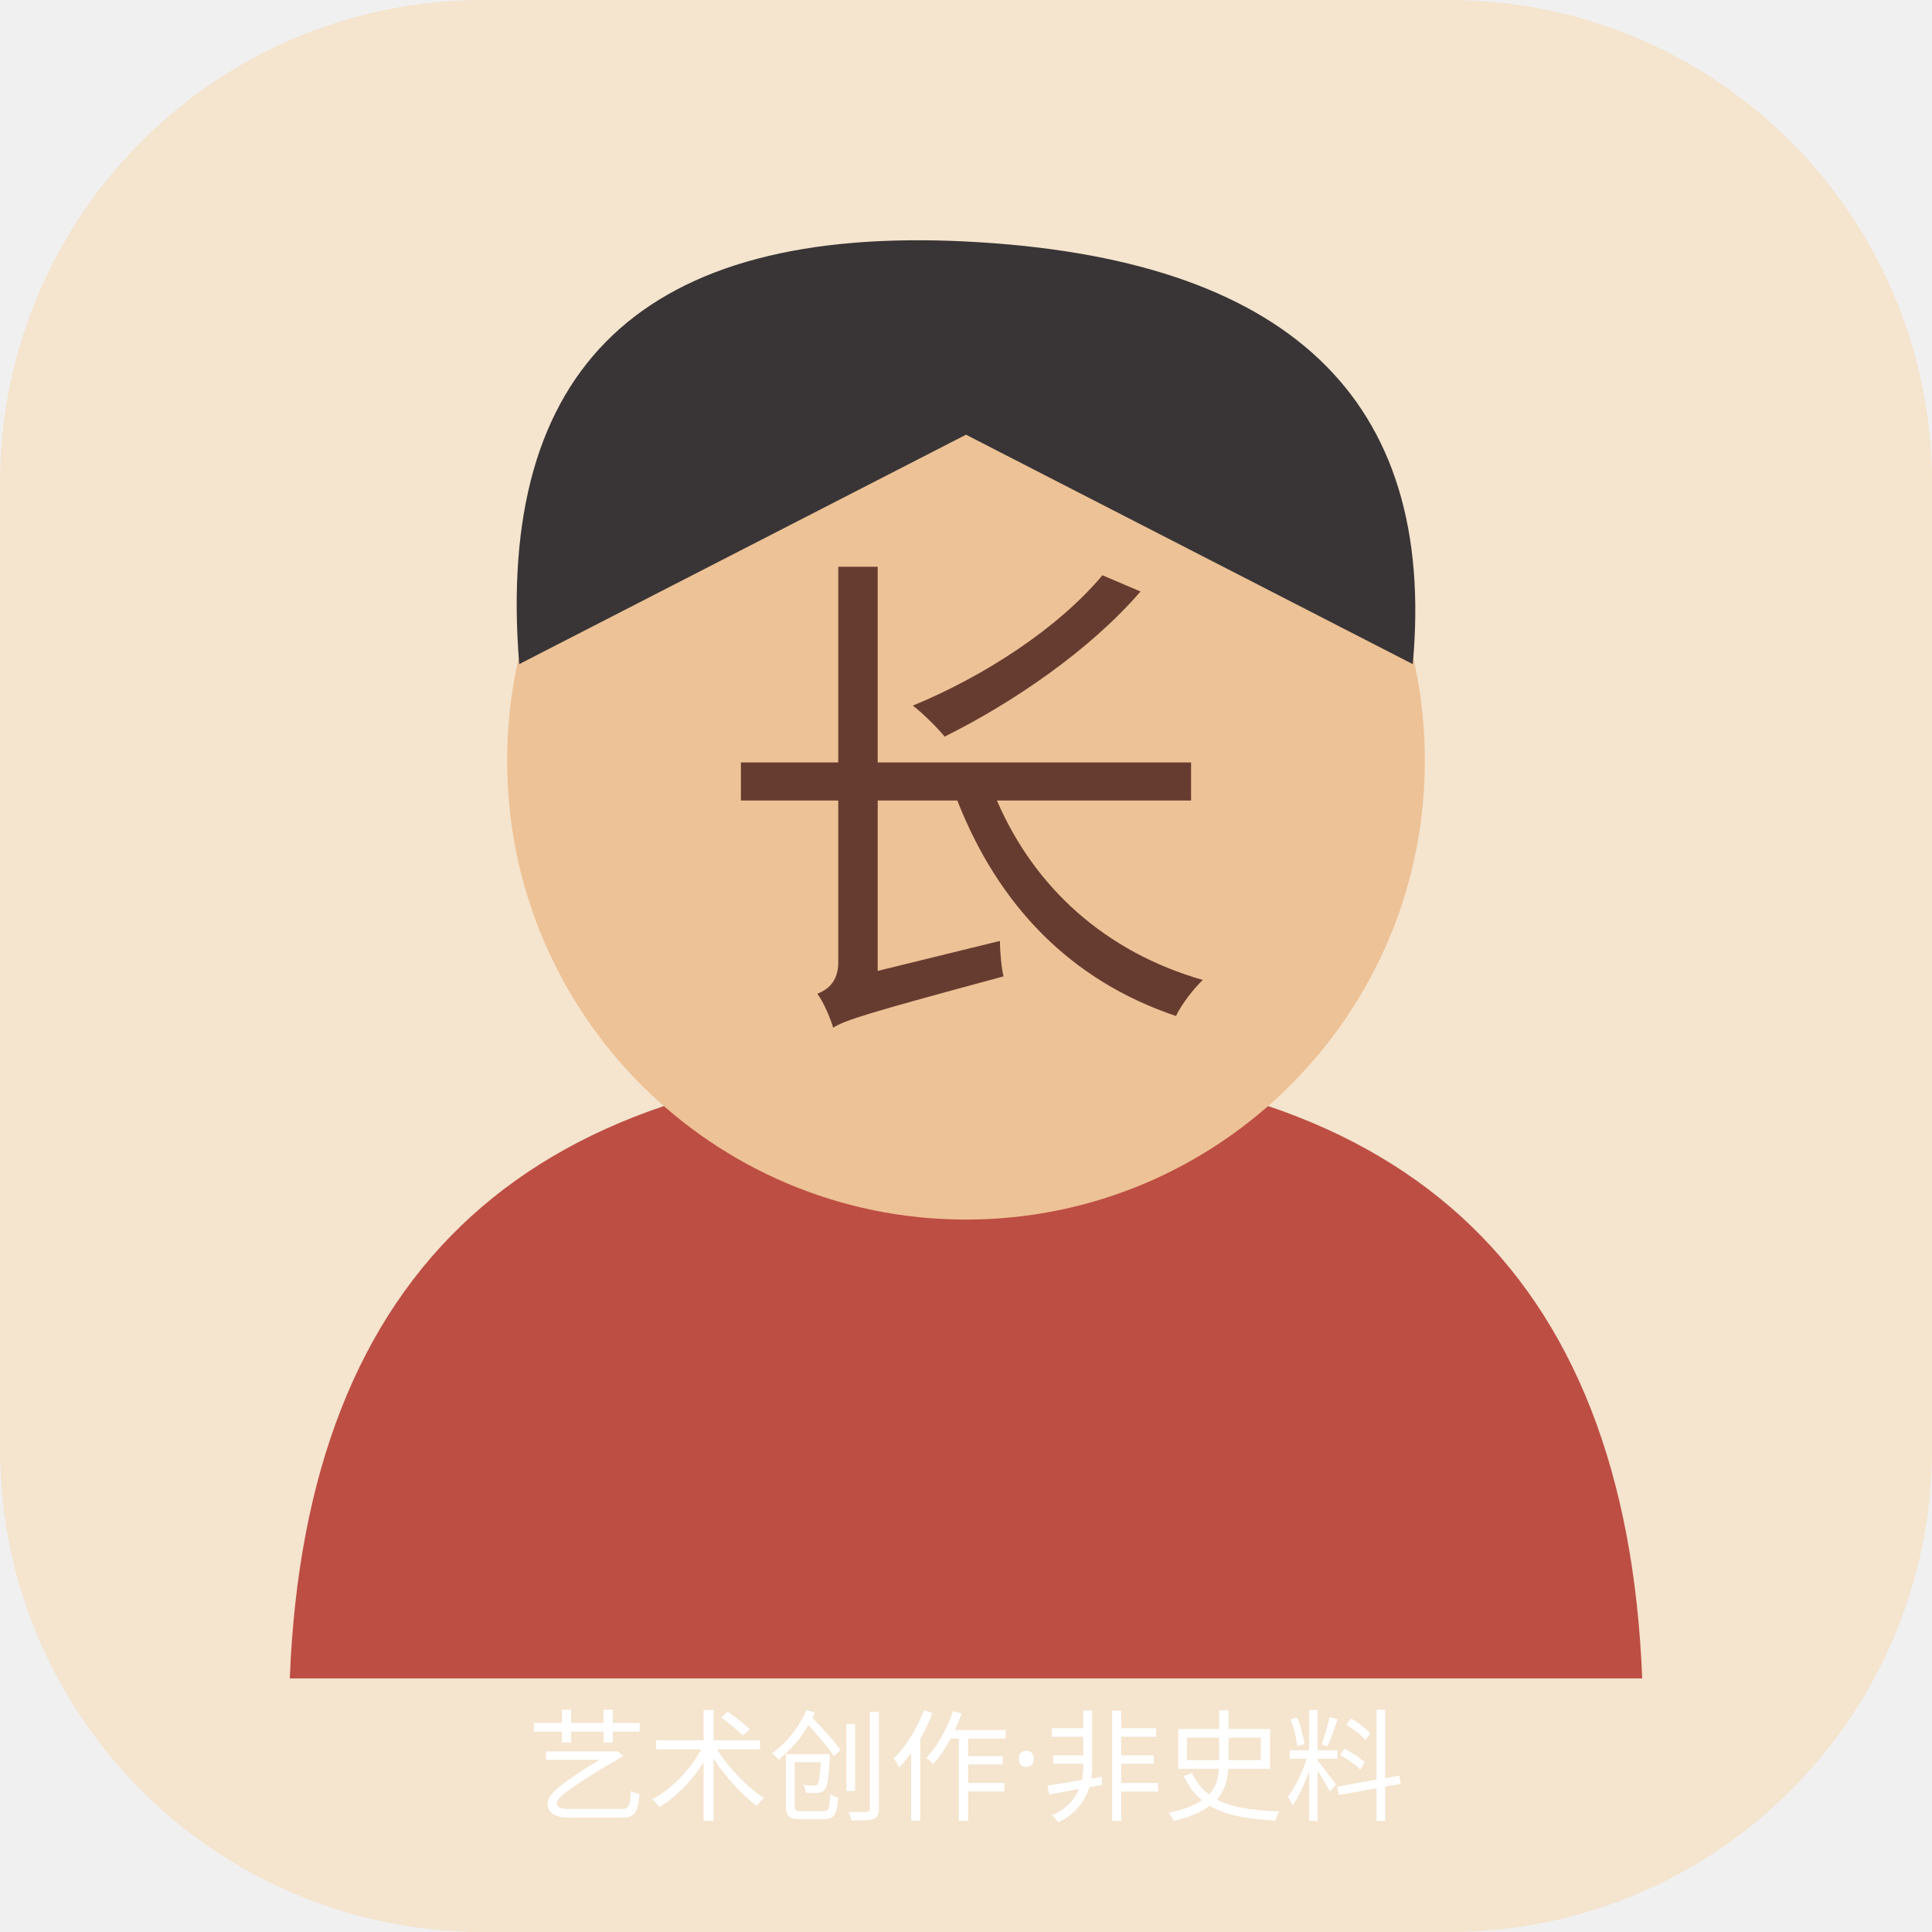
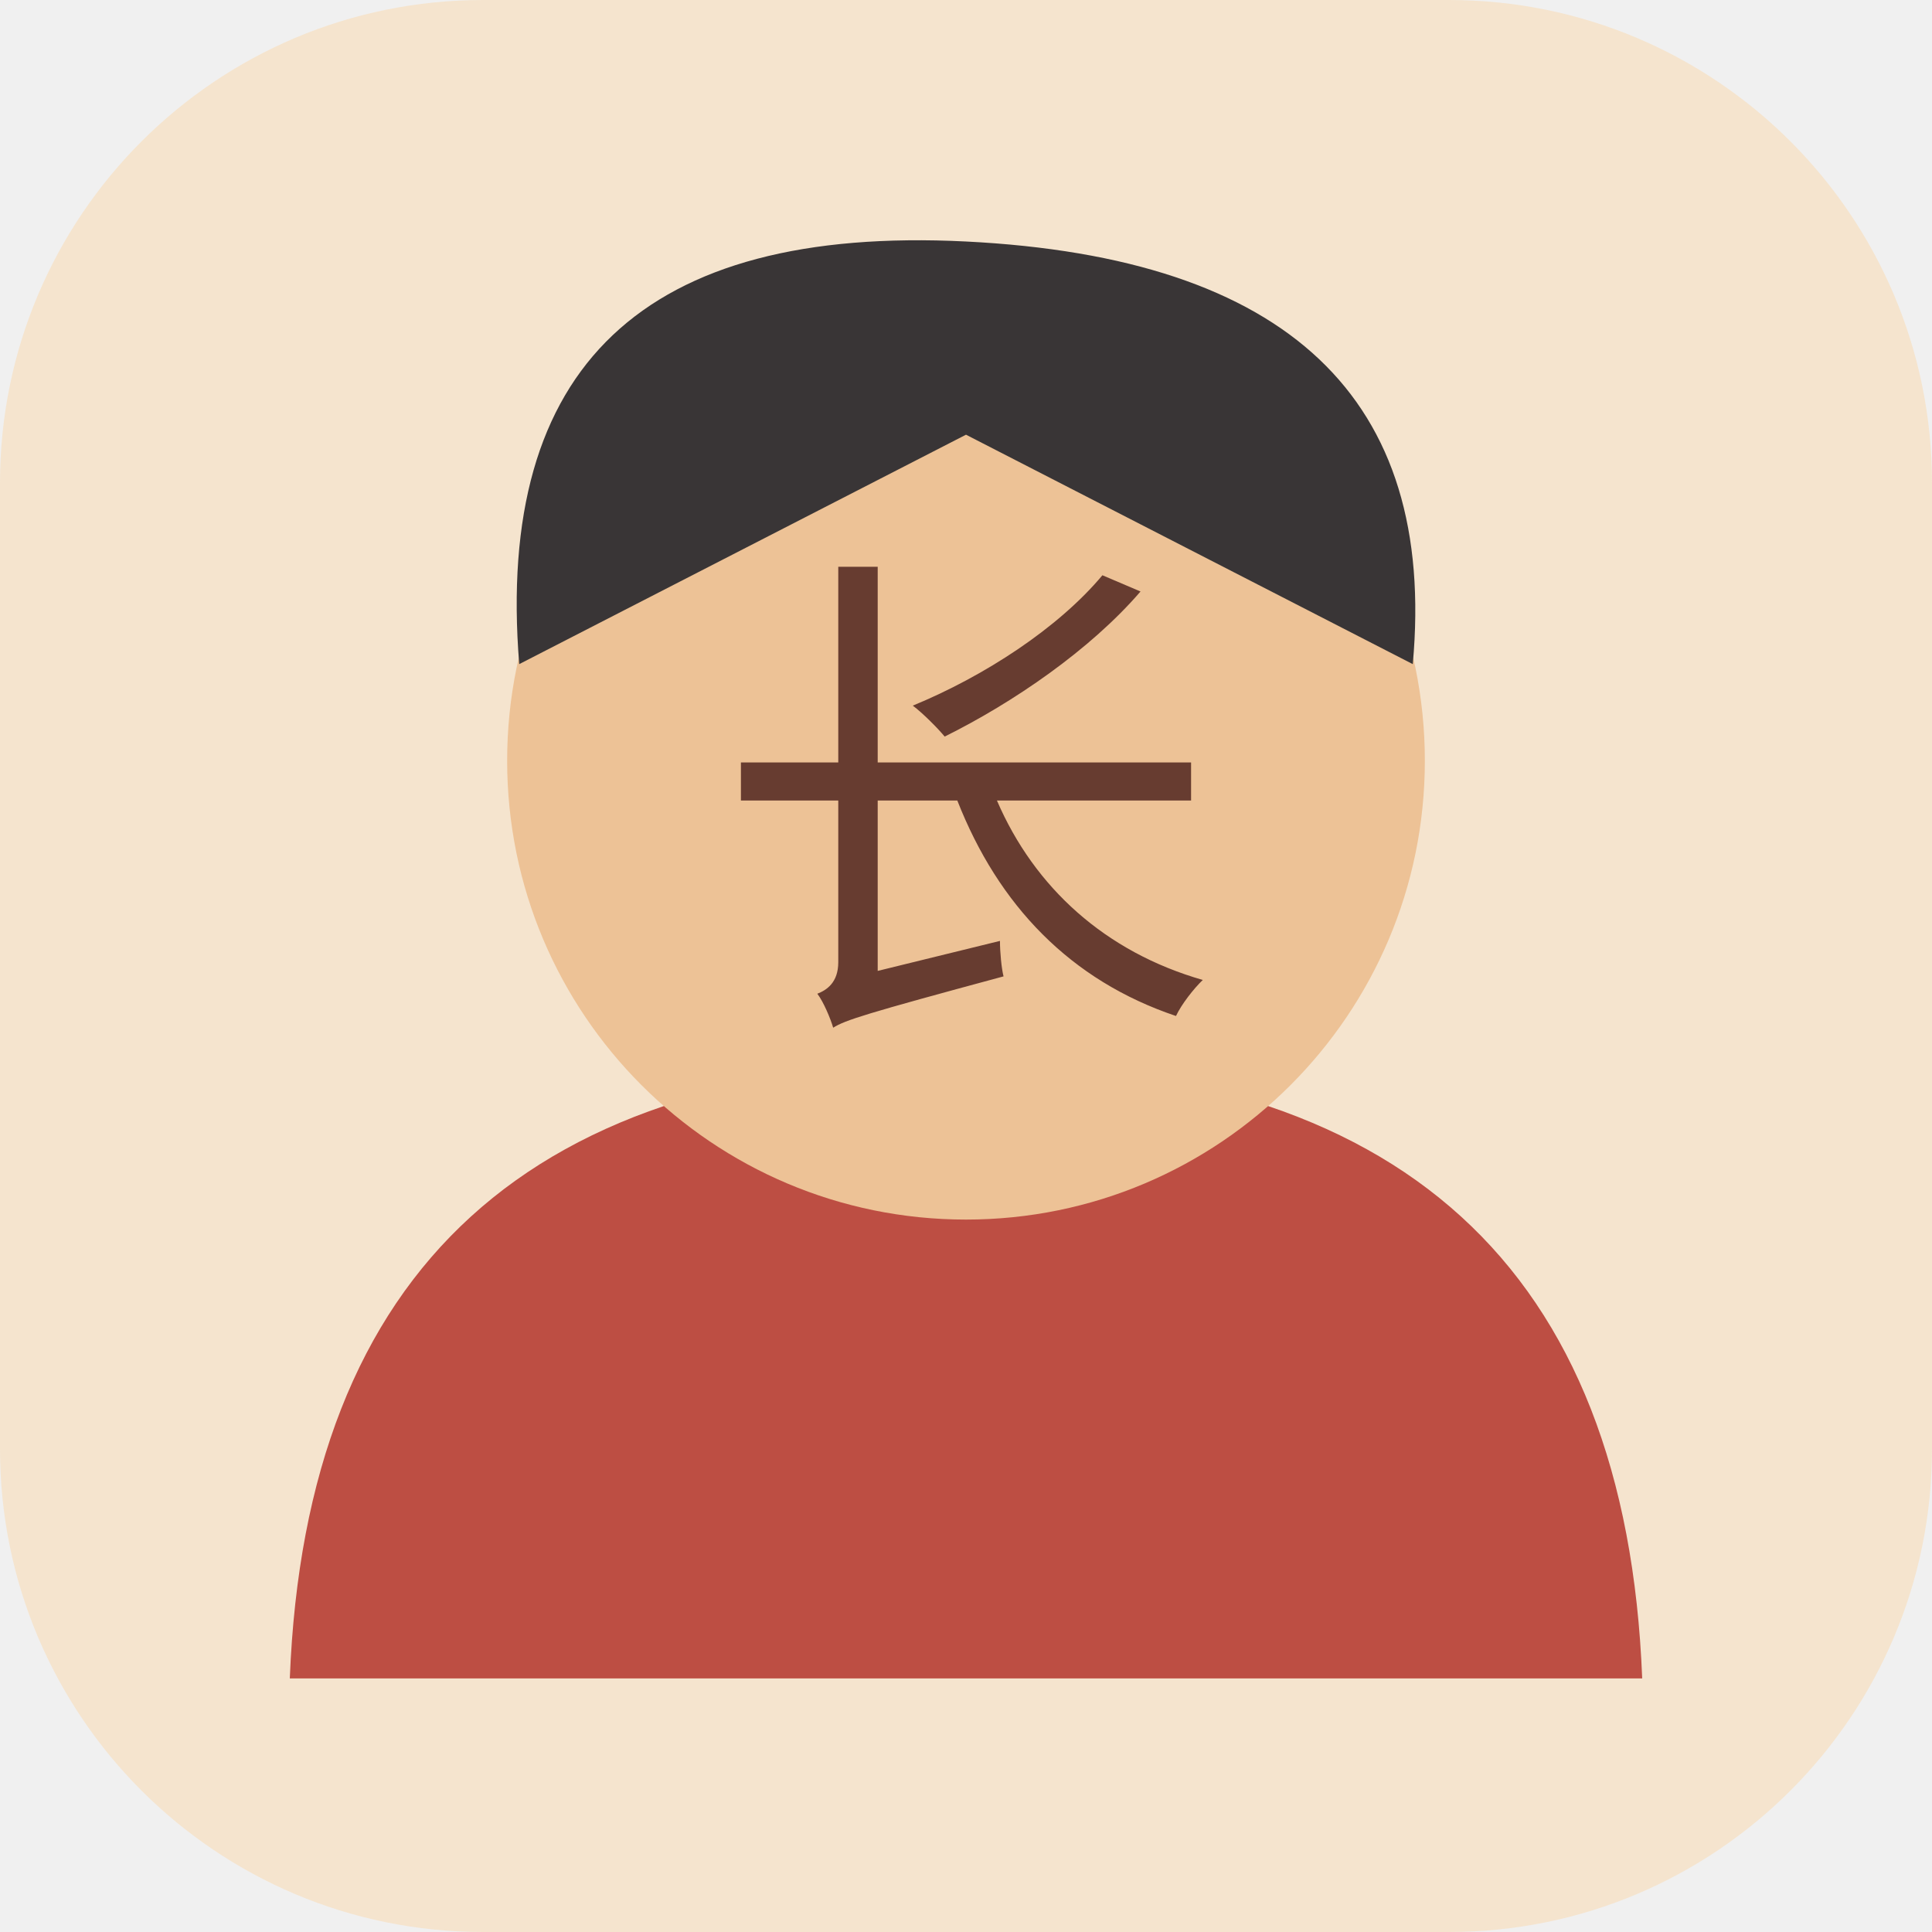
<svg xmlns="http://www.w3.org/2000/svg" viewBox="0 0 160 160">
  <rect width="160" height="160" rx="40" fill="#f5e4ce" />
  <path d="M24 139Q26 88 80 88T136 139" fill="#bd4e43" />
  <circle cx="80" cy="63" r="38" fill="#edc296" />
  <path d="M43 55Q40 18 80 20T117 55L80 36Z" fill="#393536" />
  <text x="80" y="82" text-anchor="middle" font-family="sans-serif" font-size="42" fill="#673c30">长</text>
-   <text x="80" y="150" text-anchor="middle" font-family="sans-serif" font-size="10" fill="#fff">艺术创作·非史料</text>
</svg>
